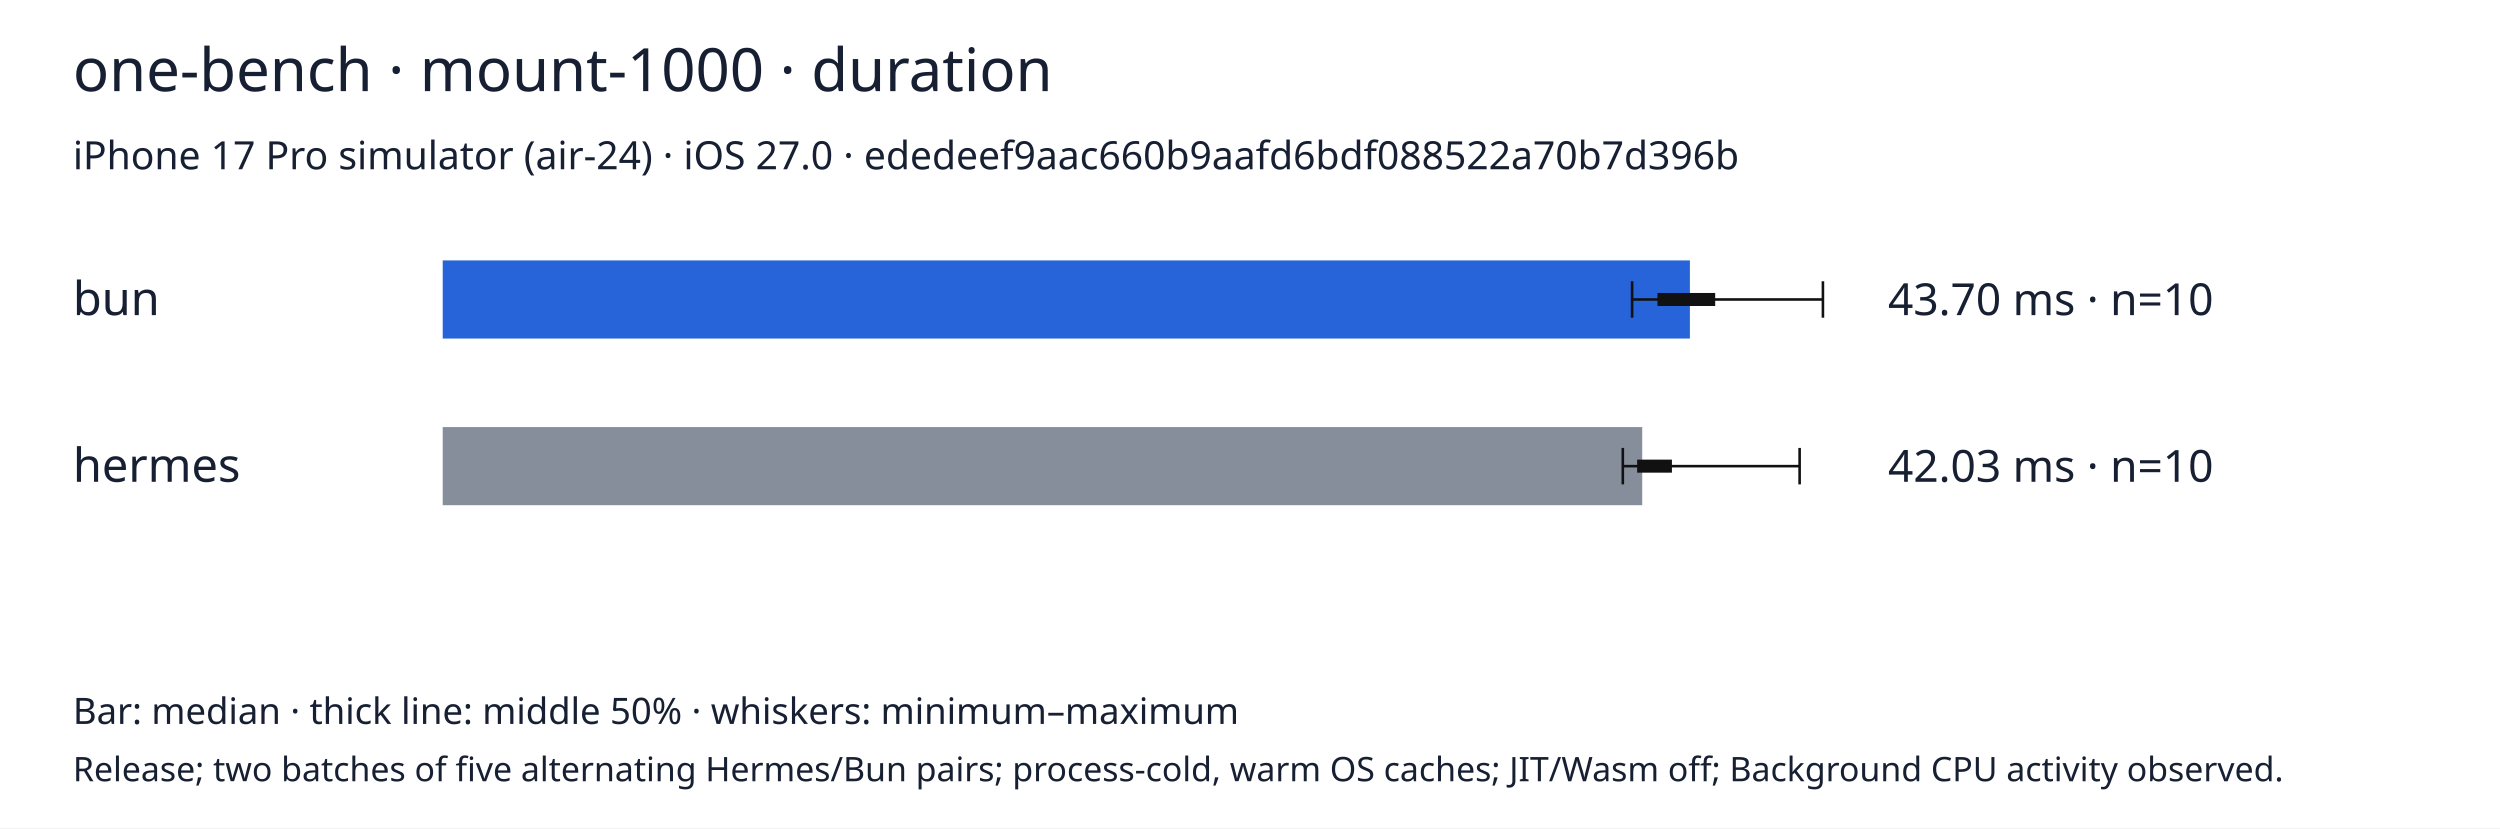
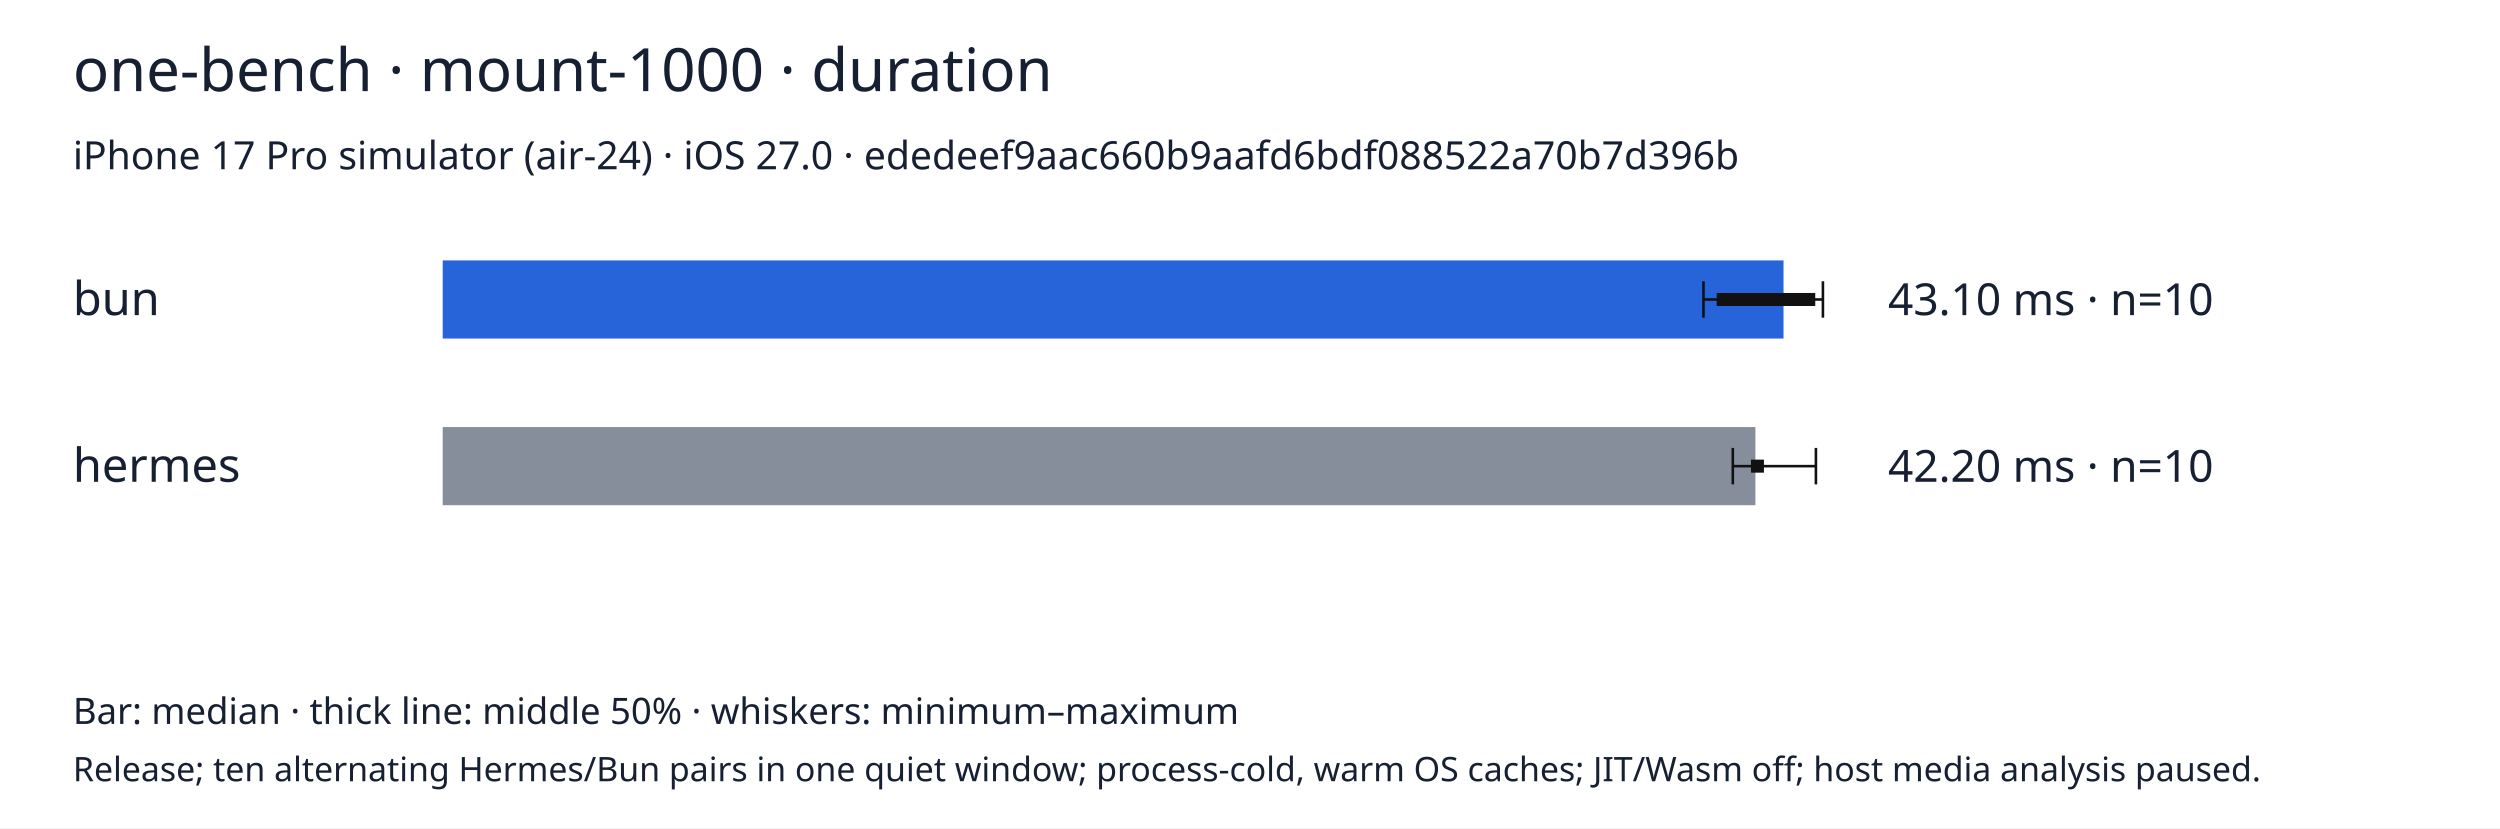
<svg xmlns="http://www.w3.org/2000/svg" width="960" height="318" viewBox="0 0 960 318">
  <rect width="100%" height="100%" fill="#fff" />
  <g font-family="system-ui, sans-serif" fill="#172033">
    <text x="28" y="35" font-size="23">one-bench · mount-1000 · duration</text>
    <text x="28" y="65" font-size="15">iPhone 17 Pro simulator (air-24) · iOS 27.0 · ededeef9aac660b9aafd6bdf088522a70b7d396b</text>
    <text x="28" y="121" font-size="18">bun</text>
-     <rect x="170" y="100" width="478.923" height="30" fill="#2764d9" />
-     <path d="M626.726,115 H700 M626.726,108 V122 M700,108 V122" stroke="#111" fill="none" />
-     <path d="M636.46,115 H658.631" stroke="#111" stroke-width="5" />
-     <text x="725" y="121" font-size="17">43.70 ms · n=10</text>
+     <rect x="170" y="100" width="514.874" height="30" fill="#2764d9" />
+     <path d="M654.13,115 H700 M654.13,108 V122 M700,108 V122" stroke="#111" fill="none" />
+     <path d="M659.201,115 H697.056" stroke="#111" stroke-width="5" />
+     <text x="725" y="121" font-size="17">43.10 ms · n=10</text>
    <text x="28" y="185" font-size="18">hermes</text>
-     <rect x="170" y="164" width="460.613" height="30" fill="#868e9c" />
-     <path d="M623.16,179 H691.054 M623.16,172 V186 M691.054,172 V186" stroke="#111" fill="none" />
-     <path d="M628.66,179 H642.019" stroke="#111" stroke-width="5" />
-     <text x="725" y="185" font-size="17">42.03 ms · n=10</text>
+     <rect x="170" y="164" width="504.075" height="30" fill="#868e9c" />
+     <path d="M665.397,179 H697.311 M665.397,172 V186 M697.311,172 V186" stroke="#111" fill="none" />
+     <path d="M672.36,179 H677.353" stroke="#111" stroke-width="5" />
+     <text x="725" y="185" font-size="17">42.20 ms · n=10</text>
    <text x="28" y="278" font-size="14">Bar: median · thick line: middle 50% · whiskers: minimum–maximum</text>
-     <text x="28" y="300" font-size="13">Release; two batches of five alternating Hermes/Bun pairs; process-cold, warm OS caches; JIT/Wasm off; Background CPU activity observed.</text>
+     <text x="28" y="300" font-size="13">Release; ten alternating Hermes/Bun pairs in one quiet window; process-cold, warm OS caches; JIT/Wasm off; host media analysis paused.</text>
  </g>
</svg>
